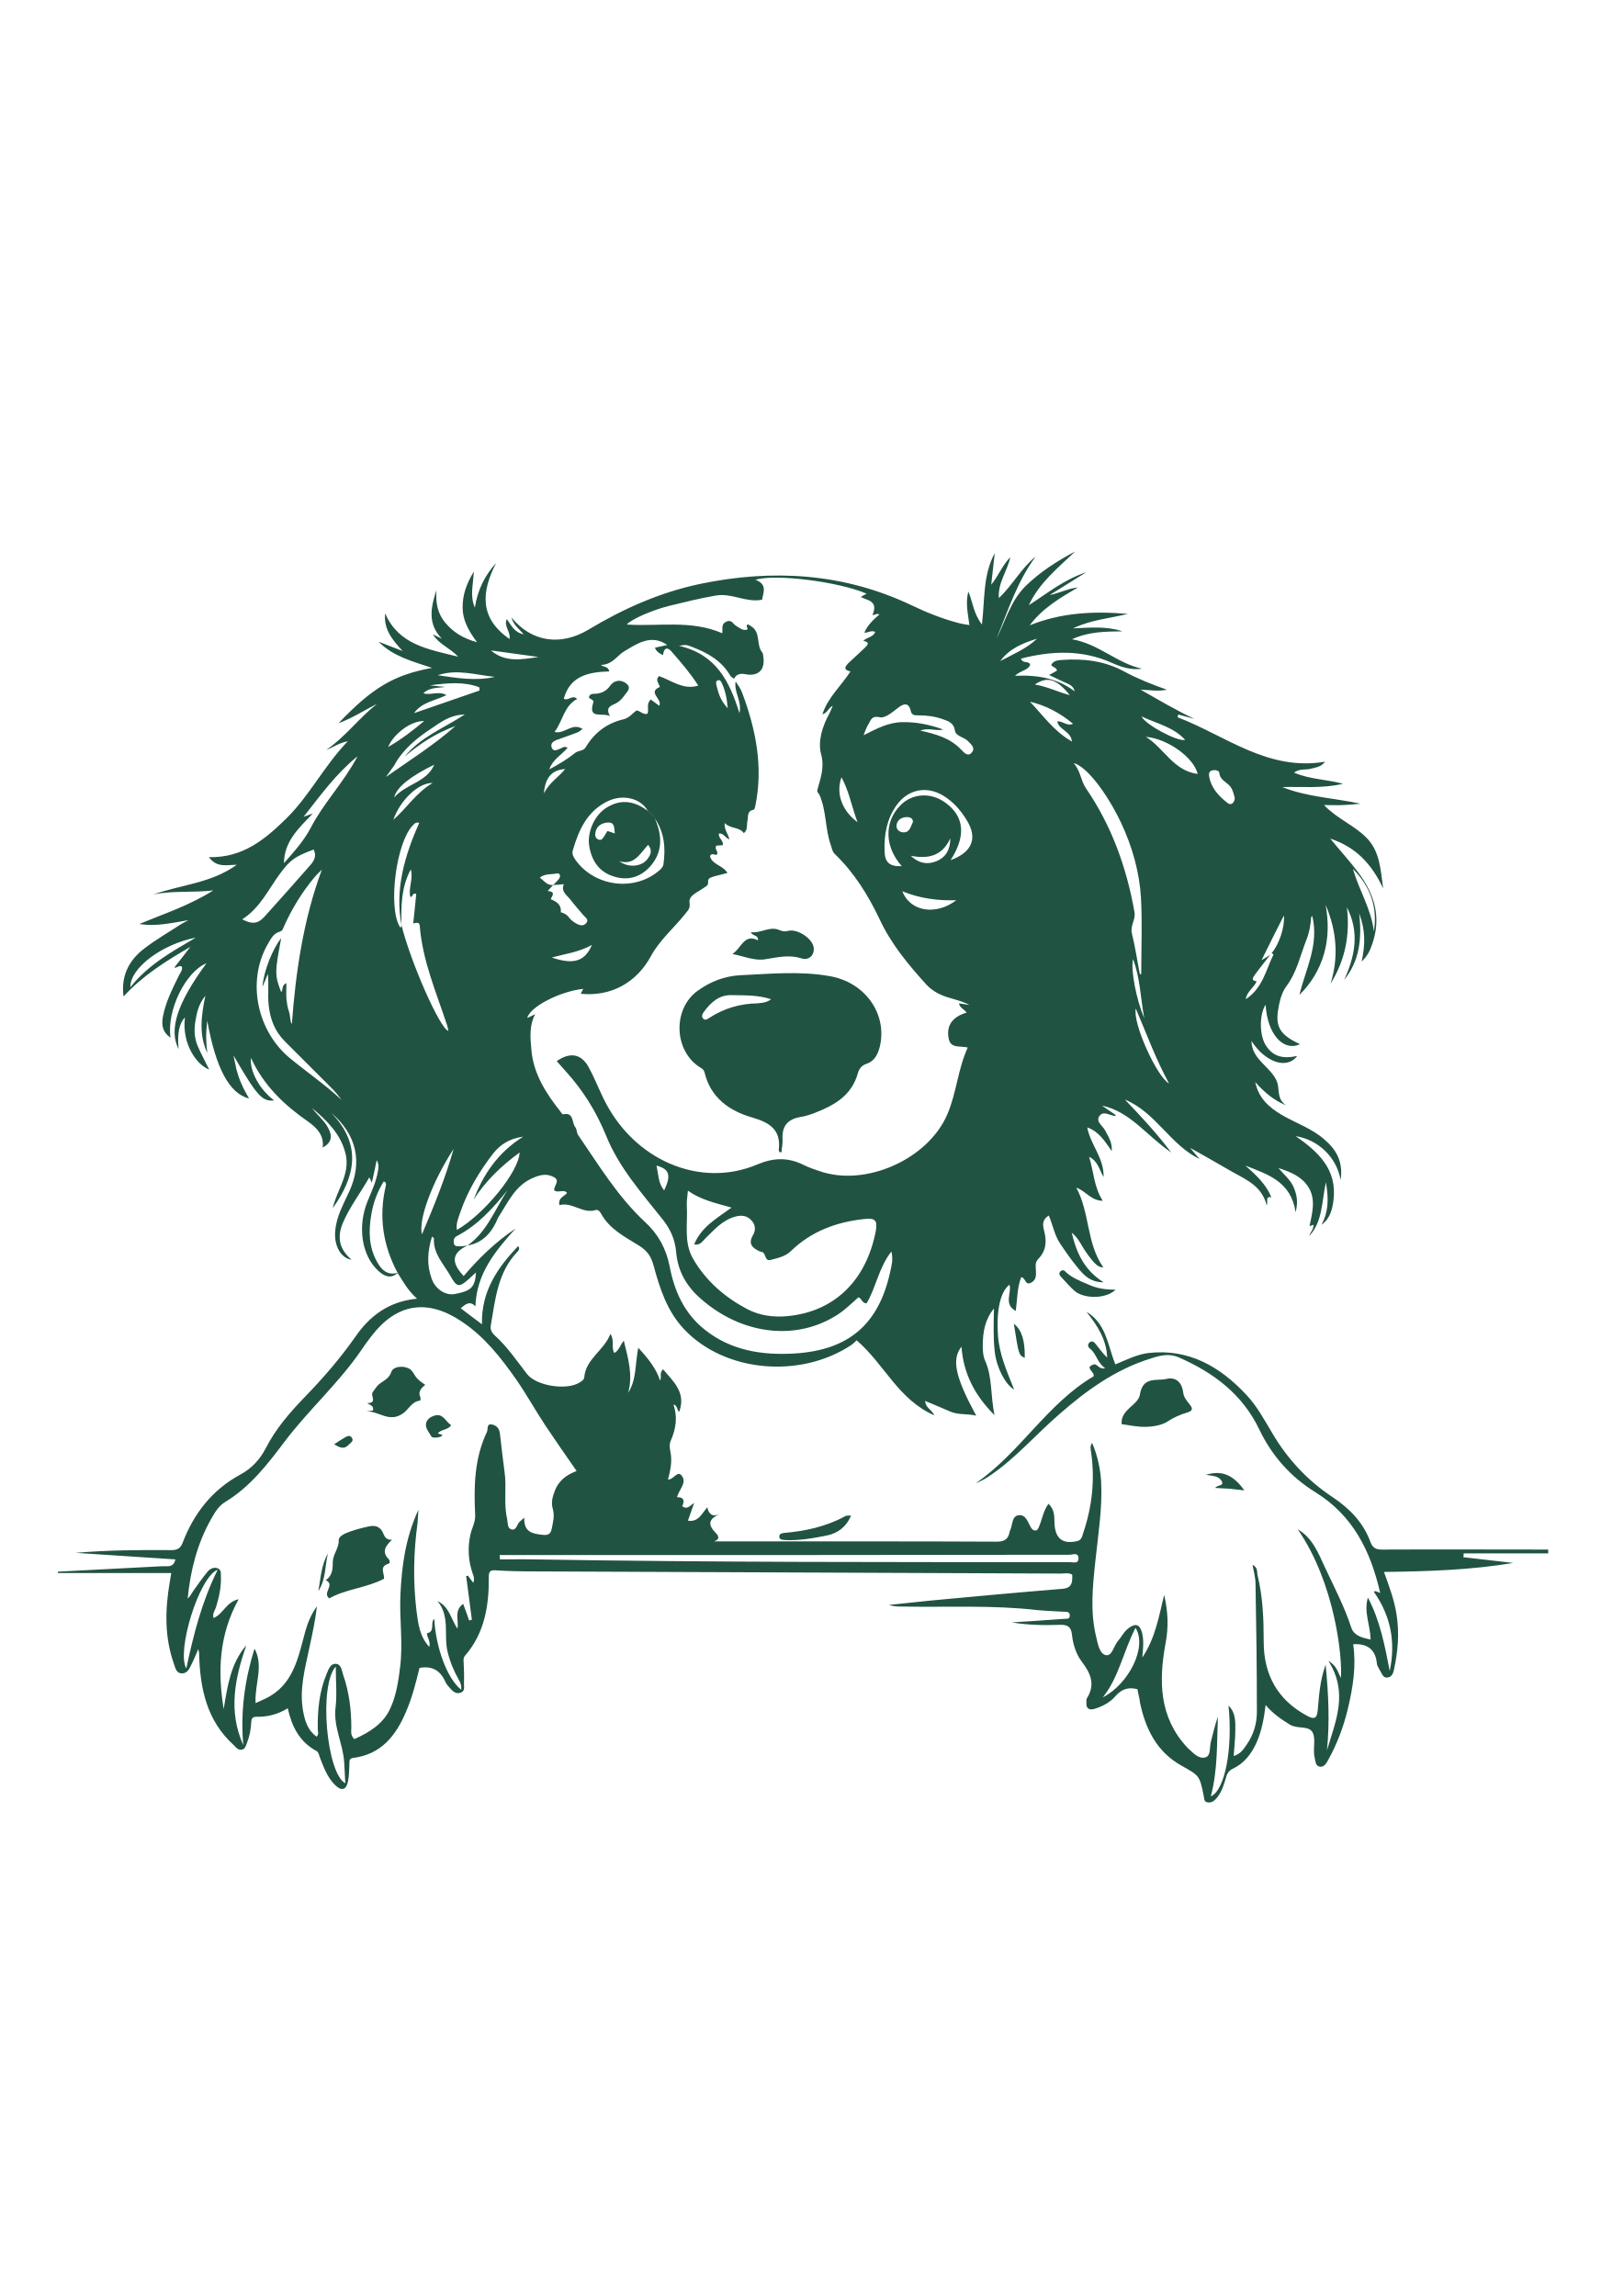
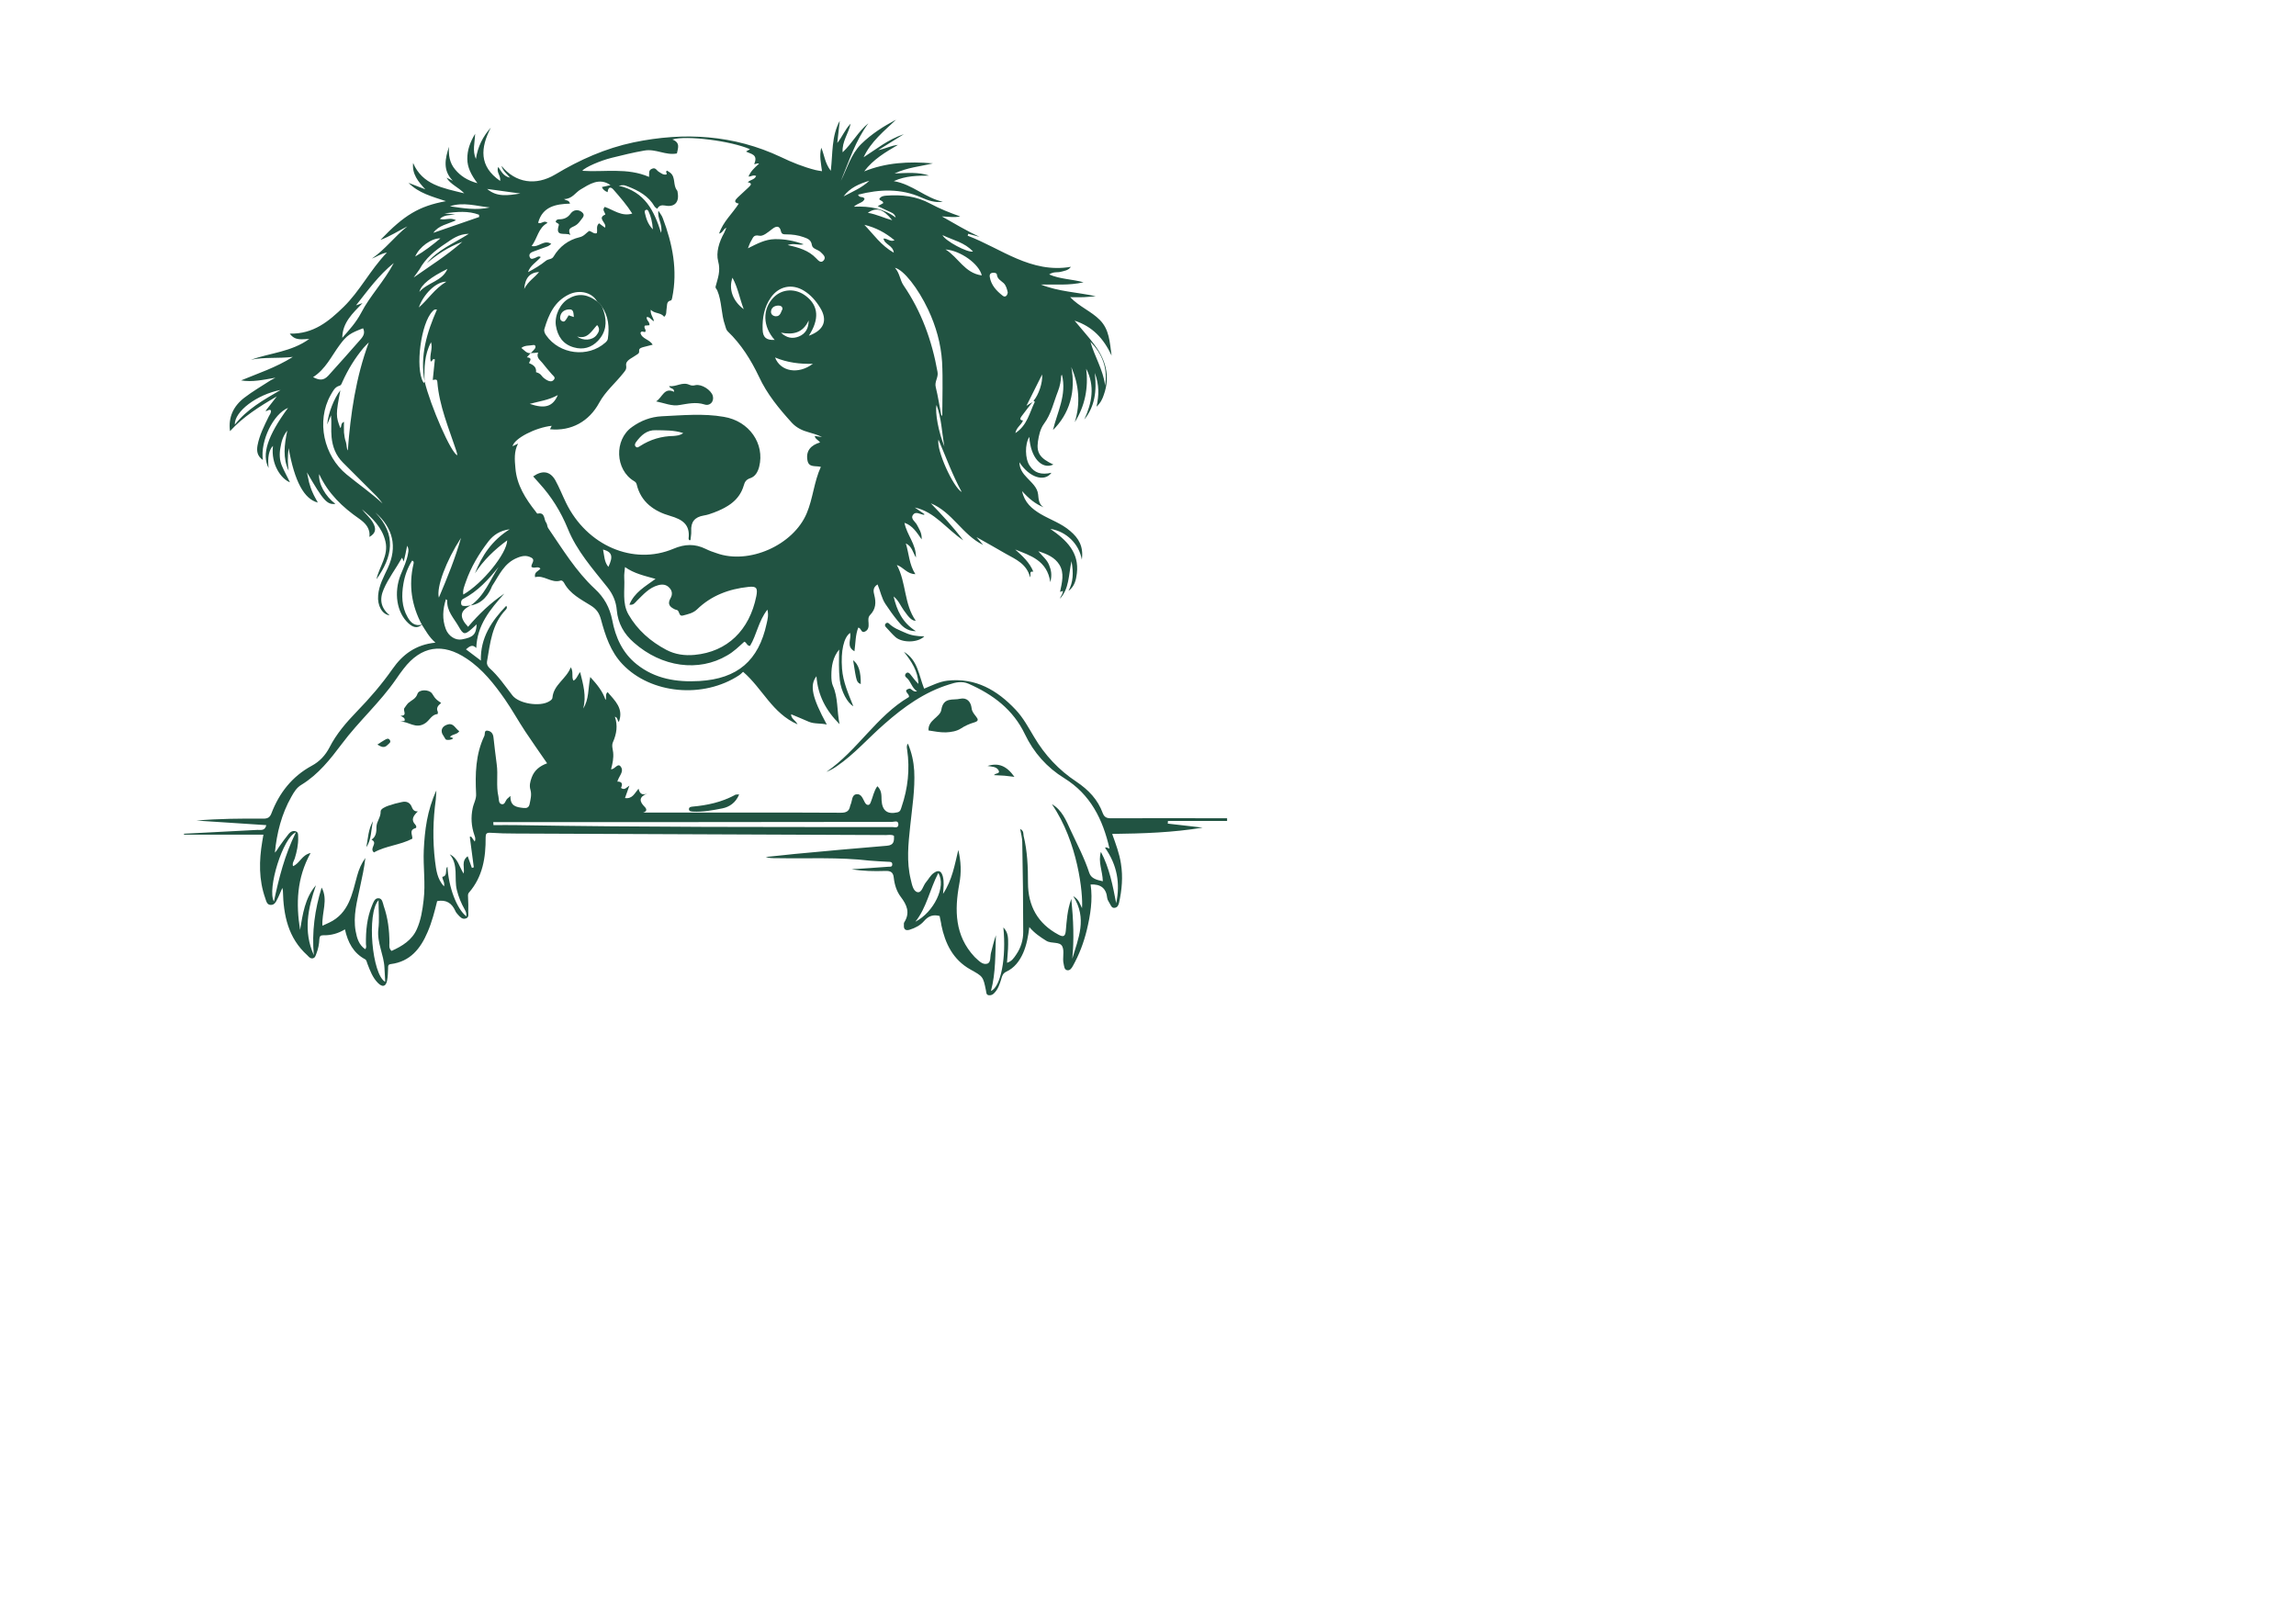
- <svg xmlns="http://www.w3.org/2000/svg" version="1.1" id="Layer_1" x="0px" y="0px" viewBox="0 0 595.3 841.9" style="enable-background:new 0 0 595.3 841.9; fill: #215342;" xml:space="preserve">
+ <svg xmlns="http://www.w3.org/2000/svg" version="1.1" id="Layer_1" x="0px" y="0px" viewBox="0 0 595.3 841.9" style="enable-background:new 0 0 595.3 841.9; fill: #215342;" xml:space="preserve" height="350" width="500" transform="translate(-95, -58)">
  <g>
    <path d="M171.4,456.7c-5.7,2.7-6.2,6.1-1.4,11.2c5.6-6.6,11.7-12.5,19-17.4c-7.4,8.2-14.3,16.5-14.7,28.5c-2-2.1-3.5-0.9-5.4,0.7   c2.6,2,5.1,3.9,7.8,5.9c-0.3-12,5.6-20.7,13.3-28.7c0.7,1.1,0.1,1.6-0.3,2.1c-7.3,7.6-8.1,17.5-9.8,27.2c-0.2,1.3,0.4,2.4,1.3,3.3   c4.7,4.2,8.2,9.4,12,14.3c3.4,4.4,14.4,6.1,19.2,3.2c0.8-0.5,1.7-1,1.8-2c0.6-6.8,7.2-9.7,9.6-15.9c1.6,2.5,0.2,4.9,1.4,7   c1.7-0.8,2.1-2.8,3.5-4.5c1.6,6.5,3.4,12.6,1.6,19.1c3.1-4.8,2.5-10.4,3.7-16.5c3.6,3.9,6.5,7.5,8,12c0.7-1.1-0.4-2.8,1.1-4.1   c3.9,4.6,8.5,8.6,5.9,15.6c-0.9-0.6-0.5-2.3-2.1-2.7c1.6,4.6,0.9,9-1,13.3c-0.8,1.8-0.1,3.6,0.1,5.4c0.3,3-0.3,5.8-1.1,8.8   c2,0.2,3.5-3.6,5.1-1.3c1.9,2.6-1.1,5-1.8,7.8c2.5-0.1,2.9,1.3,1.9,3.3c1.9,1.4,2.8-0.2,4.4-1.2c-0.8,2.3-1.5,4.2-2.3,6.5   c3.9,0.6,5-2.5,7.1-4.9c0.6,2.7,2,3.6,4.6,2.5c-4.6,1.9-4.2,4.2-1.4,7c1.1,1.1,1.4,2.4-0.8,3c18.1,0,36.2,0,54.3,0   c16.5,0,33,0,49.4,0.1c2.7,0,4.2-0.8,4.7-3.4c0-0.3,0.2-0.6,0.3-0.9c0.9-2,0.5-5.1,3.1-5.4c2.6-0.3,3.3,2.5,4.4,4.4   c0.4,0.6,0.8,1.2,1.6,1.2c1,0,1.2-0.9,1.5-1.6c1.1-2.6,1.5-5.6,3.4-8.2c2.4,2.3,2.1,4.9,2.2,7.3c0.3,5.5,3,7.6,8.3,6.4   c1.7-0.4,1.8-1.8,2.2-2.9c3.3-9.7,4.4-19.7,2.9-29.9c-0.1-0.9-0.5-2,0.4-3.2c2,4.7,3,9.4,3.3,14.2c0.5,9.7-1.1,19.3-2.1,29   c-1,9.3-2,18.7,0.3,28c0.6,2.5,1.2,6.1,3.5,6.6c2.3,0.5,2.9-3.3,4.4-5.1c1.4-1.6,2.3-3.6,4.1-4.9c2.5-1.8,4-1.2,4.8,1.8   c0.7,2.8,0.4,5.6,0.1,9.1c4.9-7.4,6.1-15.3,8-23c1.4,6,1.7,11.7,0.5,17.9c-2.5,13.6-2.4,27,8,38.1c0.1,0.1,0.1,0.1,0.2,0.2   c1.9,1.7,3.9,4.1,6.4,3.4c2.1-0.6,1.5-3.6,2-5.6c0.8-3.1,1.5-6.2,2.6-9.3c-0.4,9.8,0,19.5-2.6,29.2c5.2-2.2,8.1-17.5,6.5-33.3   c2.7,2.7,2.5,5.9,2.5,8.9c0,3.1-0.4,6.2-0.6,9.6c2.5-0.7,3.7-2.6,4.9-4.4c2.4-3.5,3.6-7.6,3.6-11.7c0-15.7-0.2-31.3-0.5-47   c0-2.2-0.6-4.3-1.1-7c2,1,1.6,2.5,1.8,3.6c2,8.1,2.3,16.3,2.3,24.6c0,12.1,5.1,21.4,16,27.2c2.3,1.2,3.5,1.2,3.8-2   c0.5-5.3,0.7-10.6,2.9-16.8c1.1,11.2,1.5,21.3,0.5,31.4c3.1-10.6,8-21,0.5-32.8c3.1,1.8,3.5,4.2,4.6,6.3   c0.6-7.5-2.1-34.6-15.8-54.5c5.3,3,7.5,8.6,9.9,13.8c3.4,7.3,7.2,14.5,9.7,22.2c1,3,3.9,3.7,7.1,4.4c-0.1-5.3-2.6-10.1-1-15.4   c4.5,8.5,6.2,17.7,8,26.9c2.2-10.4,0.5-20-5.8-29c0.2-0.4,0.6-0.2,1.1-0.1c0.3,0.1,0.6,0.3,1.2,0.5c-3.5-15.4-10-28.4-23.7-36.9   c-9.1-5.6-16-13.4-20.6-23c-6.2-13-16.8-20.9-29.6-26.5c-3.4-1.5-6.8-0.7-10.1,0.4c-13,4-23.8,11.8-33.9,20.7   c-8.4,7.3-15.7,15.8-24.9,22.1c-1.7,1.2-3.5,2.2-5.5,3c16.3-11.2,26.3-29.3,43.2-39.2c0.7-1.7-3.7-3.3,0.2-4.4   c1.1-0.3,1.9,2,4.1,1.4c-2.9-1.9-3.2-5.3-5.6-7.2c-0.8-0.6-0.9-1.4-0.3-2.1c0.8-0.9,1.7-0.5,2.3,0.3c1.4,1.7,2.6,3.5,4.3,5.1   c-0.2-6.6-3.6-11.8-7.6-16.8c7.3,4.3,7.8,12.3,10.6,19.3c4.1-1.7,8-3.7,12.3-4.2c14.7-1.6,26,5,35.6,15.2c4,4.2,6.7,9.3,9.7,14.3   c5.6,9.5,13,17.4,22.1,23.4c6.4,4.3,11.3,9.4,13.9,16.6c0.8,2,2,2.6,4.1,2.6c20.3-0.1,40.6,0,61,0c0,0.5,0,0.9,0,1.4   c-10.3,0-20.6,0-31,0c0,0.5,0,0.9-0.1,1.4c6.1,0.7,12.2,1.4,18.3,2.1c-15.6,2.6-31.3,3.1-47.4,3.3c1.9,5.3,3.8,10.3,4.6,15.6   c1.1,6.9,0.5,13.7-1,20.5c-0.3,1.2-0.8,2.4-2.2,2.6c-1.6,0.3-2-1.1-2.6-2.1c-0.5-1-1.3-2-1.4-3c-0.5-5.2-3.5-7.4-8.7-7.1   c1.2,8-0.1,16-2,23.9c-1.6,6.6-4,12.9-7.3,18.8c-0.6,1.1-1.5,2.5-3,2.2c-1.5-0.3-1.5-1.9-1.8-3.2c-0.8-3.1,0.5-6.7-0.7-9.2   c-1.3-2.8-5.6-1.3-8.4-3c-3.2-2-6.2-4-8.9-7.2c-0.6,4.9-1.4,9.3-3.2,13.5c-1.9,4.3-4.6,7.9-8.9,9.9c-1.7,0.8-2.2,2.2-2.6,3.8   c-0.8,2.6-1.6,5.2-3.6,7.3c-0.8,0.9-1.8,1.4-3,1.2c-1.3-0.2-1.2-1.4-1.4-2.4c-1.5-7.5-1.6-7.4-8.2-11.1   c-9.1-5.1-13.2-13.6-15.2-23.3c-0.1-0.6-0.1-1.2-0.3-1.8c-0.2-1-0.4-2-0.6-2.9c-3.4-0.9-5.9,0-8.2,2.7c-1.9,2.2-4.6,3.6-7.5,4.5   c-2,0.6-3.2-0.1-3-2.4c0-0.5-0.1-1.1,0.2-1.5c3.2-5.1,1.3-9.2-1.9-13.4c-2.1-2.8-3.2-6.3-3.6-9.9c-0.3-3-1.7-3.7-4.5-3.6   c-5.8,0.2-11.7,0.1-17.6-0.9c6.4-0.4,12.8-0.8,19.2-1.3c0.8-0.1,2,0.3,2.1-1.1c0.1-1.5-1-1.5-2.1-1.5c-3.2-0.2-6.5-0.3-9.7-0.6   c-16.3-1.9-32.7-1-49.1-1.3c-1.8,0-3.6,0-5.4-0.6c5.1-0.5,10.2-1.1,15.2-1.6c16.1-1.5,32.2-3,48.3-4.3c3.7-0.3,3.8-2.4,3.7-5.2   c-1.3-0.8-2.9-0.4-4.3-0.4c-64.5-0.3-129.1-0.5-193.6-0.8c-4.6,0-9.1-0.1-13.6-0.4c-1.9-0.1-2.4,0.5-2.4,2.4   c0.1,10.5-1.5,20.6-8.7,28.9c-0.8,0.9-0.5,1.9-0.5,2.9c0.1,2.3,0.2,4.6,0.1,7c-0.1,1.3,0.6,3.1-1.3,3.7c-1.9,0.6-3-0.8-4.1-2   c-0.5-0.6-1.1-1.2-1.4-2c-1.8-4-4.7-6-9.5-5.1c-1.3,5.3-2.7,10.9-5,16.2c-3.7,8.7-9.1,15.5-19.3,16.8c-1.5,0.2-1.4,1.1-1.4,2.2   c-0.1,2.1-0.1,4.3-0.5,6.3c-0.6,3.3-2.4,3.8-4.8,1.4c-2.8-2.8-4.1-6.4-5.5-10c-0.3-0.8-0.5-2-1.2-2.4c-6.2-3.3-9.1-8.9-10.6-15.7   c-3.6,2.2-7.4,3.2-11.4,3.1c-1.4,0-1.9,0.5-2,2c-0.1,2.6-0.6,5.2-1.6,7.7c-0.4,1-0.6,2.2-2,2.4c-1.3,0.1-1.9-0.8-2.7-1.6   c-10.1-9.1-12.5-21-12.8-33.8c0-0.3-0.1-0.6-0.3-1.5c-1,2.2-1.7,4.1-2.6,5.8c-0.7,1.4-1.4,3.1-3.4,3.1c-2.1,0-2.4-2-2.9-3.4   c-3.5-9.8-3.3-19.8-1.6-29.9c0.2-1.1,0.4-2.2,0.6-3.5c-14,0-27.8,0-41.6,0c0-0.2,0-0.3,0-0.5c12.8-0.7,25.6-1.3,38.4-2   c1.7-0.1,4,0.7,4.7-2.5c-12.3-0.8-24.5-1.6-36.6-2.4c11.7-1,23.4-1.1,35.1-1c2.3,0,3.4-0.7,4.2-2.8c4.1-10.7,10.8-19.3,21.1-24.9   c4.1-2.2,7.1-5.4,9.3-9.6c3.6-7.1,8.8-13.1,14.3-18.8c6.8-7,13.1-14.3,18.7-22.3c5.3-7.6,12.2-12.8,22.5-13.8   c-3.4-3-5.1-6.3-7.1-9.4c-5.4-10.1-7-20.6-4.4-31.8c0.1-0.6,0.4-1.4-0.7-1.8c-2.4,3.8-3.9,8-4.6,12.3c-1,5.9-0.9,11.9,2.2,17.3   c1.6,2.9,3.8,5,7.6,3.9c-2.7,2.4-5,1.3-7.2-0.7c-6.1-5.6-7.7-16.1-4-25.4c1.5-3.7,3.3-7.4,3.9-11.4c0.2-1.1,0.4-2.1-0.5-3.8   c-0.6,3-1.1,5.4-1.8,8.3c-0.4-0.9-0.5-1.3-0.9-2c-3.2,5.7-7.1,10.7-9.6,16.5c-2.4,5.5-1.4,9.9,3.1,13.7c-3.9-0.5-6.5-5.1-6-10.5   c0.4-5.3,3-9.8,5.1-14.4c5-10.9,2.8-20.9-6.6-29c11.4,11.7,8.9,23.4,0.6,35c1.4-6.5,6.5-12.5,4.7-19.9c-1.7-7.2-6.8-12.2-12.3-16.8   c1.8,2.4,4.2,4.3,5.7,6.9c2,3.4,1.5,5.8-1.8,7.6c0.6-4.5-2.2-7.3-5.3-9.5c-8.8-6.1-16.3-13.2-21-23.4c-0.5,5,3.2,11.6,8.5,15.6   c-4.4,0.5-6.3-1.7-14.9-16.5c0.4,1.8,0.7,3.5,1.1,5.2c0.5,1.8,1.1,3.7,1.9,5.4c0.7,1.7,1.7,3.3,2.7,5.2   c-7.2-1.8-12.2-11.1-15.3-28.5c-0.6,4.4-0.5,8.1,0,11.8c-3.1-6.6-2.3-13.4-0.7-21c-2.5,3.1-3.1,6.1-3.6,9c-0.6,3.2-0.5,6.5,0.8,9.5   c1.2,2.8,2.7,5.5,4.2,8.6c-4.5-1.7-10.1-9.3-8.9-19.1c-2.1,2.1-2.9,6-2.3,11.6c-3.7-7.1-0.6-16.8,10.2-31.5   c-7.7,3.2-14.6,17.2-13.2,27.3c-3-2.1-3.3-4.7-2.8-7.6c1-5.4,3.5-10.3,5.9-15.2c0.5-1,1.4-2,1.1-3.2c-1.1-0.8-1.6,0.5-2.8,0.3   c2-2.6,4-5.1,5.9-7.6c-9,5.2-17.7,10.7-24.5,18.2c-1-7.3,1.8-13.2,7.6-17.6c4.3-3.3,9-6,13.6-9c0.6-0.4,1.2-0.6,2.6-1.4   c-6.5,1.1-12.1,2.4-18,1.4c8.9-3.7,18.2-6.7,27.1-12.3c-7.9,0.9-15,0-22,1.5c10.1-3.6,21.2-4.1,30.6-10.9c-3.7,0-7.3,1.2-10.2-2.8   c12.4,0.3,20.5-6.5,28.2-14c8.6-8.4,13.9-19.3,22.7-28.5c-3.5,0.7-5.4,2.3-7.9,3.2c7-4.8,12-11.7,18.6-16.9   c-4.7,2.4-9.2,5.3-14.1,7.1c12.4-13,20.2-17.7,34.3-20.3c-7.2-2.4-14.3-4.2-19.6-9.6c2.9,1.1,5.8,2.3,8.8,3.4   c-3.7-4-7-7.9-6.4-13.8c4.9,11.4,15.4,13.1,26.8,15.9c-3.3-3.4-7-4.5-9.3-8.2c1.5,0.7,2.4,1.2,3.3,1.6c-5.4-5.5-4-11.6-2-17.8   c-0.3,4.4,0.3,8.5,3.3,12c2.8,3.3,6.2,5.6,11.6,7.1c-3.3-4.4-5.3-8.3-5.3-12.8c0-4.5,1.3-8.4,4.1-13.1c-0.2,4.9-1.5,8.9,0.4,13.2   c1-6.5,3.6-11.7,7.8-16.4c-5.4,10.5-6.3,20.2,4.9,27.9c0.5-2.7-2.2-4.6-1-7.3c1.6,2.2,2.7,4.9,6.2,5.6c-1.8-2.1-3.8-3.5-4.5-6.2   c7.3,9,18,10.6,28.2,4.5c12.8-7.7,26.3-13.7,41-16.8c26.5-5.5,52.4-4,77.2,7.7c5.8,2.8,11.8,5.2,18.1,6.8c1,0.2,1.9,0.4,3.4,0.6   c-0.5-4.1-1.5-7.9-0.4-12.3c1.7,3.9,1.8,7.9,5,12.1c1.1-9.4,0.3-18,4.7-26.2c-0.5,4.2-0.9,7.9-1.3,11.6c2.6-3.1,3.9-6.9,7-10.1   c-1.1,5.2-4.6,9.3-4.2,15c5.2-4.9,8.2-11,13.5-15.2c-6.8,9.1-10.1,19.8-14.4,30.1c3.3-6.5,5.2-13.8,10.6-19.2   c5.4-5.3,11.7-9.3,18.3-12.8c-6.3,6-13.2,11.5-17,19.7c6.6-4.2,12.7-9.3,21.1-12.1c-5,3.1-9.3,5.8-13.5,8.4   c3.6-0.7,6.7-2.4,10.4-2.8c-6.5,3.8-13,7.6-17.7,13.9c11.4-4.6,23.1-5.3,36-4.2c-6.9,1.7-13.3,2.1-20.1,5.3   c6.8-0.3,12.5-0.8,18.1,1.1c-6,0.1-12.1,0-18.5,2.9c9.9,1.7,16.6,8.9,25.7,10.8c-4.1,0.6-7.6-0.6-11.2-2.2   c-10.8-4.8-21.9-4.4-33.2-1.5c0.7,2,2.7,0.6,3.4,2.2c-0.7,2.1-3.3,2-5.6,4.1c8.5-0.4,15.7,1,21.9,5.7c-0.5-2.3-2.5-2.7-4.1-3.5   c-1.6-0.8-3.3-1.5-5.3-2.5c1.2-0.6,2.1-1.1,2.9-1.6c-0.2-1.3-1.6-1.1-2.1-2.1c0.8-1.5,2.3-1.7,3.8-1.8c8-0.6,15.7,0.3,22.9,4.2   c5,2.7,10.3,4.8,15.7,6.7c-3.2,0.7-6.3,0.1-9.6,0c6.5,3.7,12.9,7.5,19.7,10.7c-2-0.5-3.9-1.1-5.9-1.6c-0.1,0.3-0.2,0.7-0.3,1   c17.6,6.7,33.1,19.9,54.1,16.3c-1.5,2-3.5,2.1-5.3,2.6c-1.8,0.5-3.8-0.2-6.1,1.4c5.8,2.5,11.7,2.4,18,4.1c-7.8,1.8-15,1-22.3,1.2   c9.2,3.7,19,4,28.7,6.1c-2.1,0.2-4.2,0.4-6.3,0.5c-2.1,0.1-4.2,0-7.1,0c4.9,5.1,11.1,7.4,15.6,12c4.9,5,5.1,11.4,6.1,18.6   c-4.2-9-10-15.2-19.4-18.3c3.6,4.4,7.1,8.2,10.1,12.2c6.1,8,8.8,16.7,5.2,26.7c-0.7,2.1-1.6,4.1-3.8,6.2c1.3-6,1.5-11.3-0.9-17.7   c1.1,9.6,0,17.6-5.5,24.4c4-8.7,5.7-17.5,1-26.6c1.2,10-0.6,19.4-6,28c3.1-9.9,2.2-19.5-1.8-28.9c1.1,6.1,1.1,12.1-0.6,18   c-1.7,5.9-4.9,11-9,15c2.2-9.3,7.3-18.4,4.7-28.9c-0.2,0.2-0.4,0.3-0.4,0.4c-0.2,2.8-0.6,5.4-1.7,8.2c-2.3,5.8-3.5,11.9-7.3,17   c-2,2.7-2.7,6.1-3.2,9.4c-0.8,5.9,1.1,8.7,8.1,12c-6.2,2.8-12-3.8-12.6-14.5c-2.4,3.7-2.3,11.5,0.2,15.1c2.5,3.8,6,4.9,11.4,3.7   c-3.7,5-11.6,2.5-16.8-5.5c0.1,3.6,1.9,5.9,4,8.1c2.4,2.6,5.4,5,5.8,8.7c0.3,2.7,0.3,5.1,2.9,6.8c-4.4-1.8-7.8-4.6-11.3-8.5   c1.3,6.1,5.2,9.3,9.7,12c5.1,3,10.9,4.9,15.5,8.9c4.4,3.7,7.1,8.1,6.1,15c-1.4-8.2-8.1-14.8-16.5-16.1c8.6,5.9,15.2,12.4,13.9,23.3   c-0.4,3.4-1.2,6.9-4.4,9.2c2.5-4.6,2.7-9.4,1.6-15.6c-1.6,7.5-1.2,14.5-6.1,19.7c0.4-1.4,1.6-2.4,1.6-4.1c-0.5,0.2-0.9,0.3-1.5,0.5   c1-4.9,2.4-9.8-0.4-14.3c-2.4-3.8-6.3-5.5-11-7c2.2,2.6,4.5,4.4,5.6,7.1c1.1,2.6,1.7,5.3,0.7,9.1c-1.7-11.4-10.4-13.9-18.4-17.1   c3.8,3.4,7.5,6.7,9.5,11.6c-2.4-0.4-1.1,1.6-1.7,3c-1.7-7-7.4-9.4-12.6-12.3c-5.1-2.9-10.2-5.9-15.5-8.8c1.2,1.4,2.3,2.7,3.5,4.1   c-10.8-5.2-16.1-17.2-27.4-21.8c5.7,5.9,11.3,11.9,17,19.4c-9.1-6.2-15-15-25.4-17.2c1.7,1.2,3.4,2.3,5.1,3.5   c-0.2,0.2-0.3,0.4-0.4,0.3c-1.9-0.2-4.2-2-5.6,0c-1.5,2.1,1.1,3.5,2,5.2c1.1,2.2,2.7,4.2,2.5,7.7c-2.6-3.7-4.7-7.2-9-8.7   c1.2,6.4,6.2,11.2,6,18.2c-1.6-2.7-2.1-5.9-5.3-7.4c1.7,5.4,1.7,11,5,16.1c-4.3,0-6.2-3.6-9.7-4.8c5,9.2,3.7,20.5,9.9,29.2   c-1.8,0.1-3.3-1.2-6.3-5.5c-1.7-2.4-2.8-5.3-5.3-7.2c1.7,7.1,4.4,13.6,11.7,18.2c-5,0-7.4-2.8-9.6-5.5c-2.3-2.8-4.4-5.8-6.4-8.8   c-2-3-2.6-6.7-4.1-10.2c-2.6,1.6-2.2,3.7-1.7,5.6c1,3.9,0.8,7.3-2.2,10.4c-1.2,1.2-0.9,2.8-0.8,4.3c0.1,1.8,0,3.5-1.9,4.4   c-2.1,1-1.8-1.8-3.5-2.1c-1.5,3.8-1.4,7.9-2,12.4c-4.6-2.5-1.4-6.6-2.3-9.6c-3.3,2.4-4.9,9.3-4.2,18.8c0.5,6.8,3.3,13.1,5.9,19.6   c-3-1.6-6.4-7.7-7.1-13.8c-0.6-5.2-0.4-10.6-0.3-15.9c-3.3,4-4.1,8.7-4.1,13.6c0,1.8,0.1,3.8,0.8,5.4c2.8,6.2,2,12.9,3.5,20.1   c-7.3-7.3-11.4-15.3-12.1-25.1c-3.7,4.7-2.3,11.1,5.4,25.3c-3.2-0.8-6.5-0.2-9.5-1.5c-2.9-1.3-5.9-2.5-9.2-3.9c0,2.4,2.2,3,3.4,5.3   c-13.3-5.8-18.3-18.7-28.5-27.5c-0.2,0-1,1-2,1.7c-18.9,12.5-46.4,9.9-61.2-5.7c-6.3-6.6-9-15-11.3-23.5c-0.9-3.3-2.3-5.4-5.4-7.3   c-5.1-3.2-10.8-6-13.9-11.8c-0.4-0.7-1.1-1.5-1.9-1.2c-4.8,1.5-8.6-3.1-13.3-1.8c-0.6-2.8,1.8-3.1,2.8-4.5   c-1.3-1.5-3.2,0.2-4.7-0.9c-0.3-1.6,2.4-3.6-0.2-4.9c-2.3-1.2-4.4-1-7.1,0.1c-7.1,2.8-9.6,9.2-13.3,14.8   C180.9,450.8,177.7,455.7,171.4,456.7c7.1-5,10-13.1,14.6-20.2c-5.3,6.6-10.9,12.8-18.6,16.8c-1,0.5-1.2,1.6-1,2.7   c0.3,1.2,1.4,0.9,2.3,1C169.6,457,170.5,456.8,171.4,456.7z M466.2,349.5c2.7-3.1,4.9-9.6,4.5-13.8c-2.7,5.3-5.2,10.3-8.2,16.4   c1.8-1.1,2.5-1.5,3.2-2c-1.9,2.5-3.9,4.9-5.7,7.4c-0.7,1-1.4,2.1,0.7,2.3c-0.9,2.4-3.5,3.6-4,6.6c6.3-4.1,7.4-10.8,10.2-16.4   C466.8,349.9,466.4,349.6,466.2,349.5z M148.4,277.4c5.6-7,13.9-10.2,22-15.4c-5.4,0.1-8.8,2.8-12.2,5.1   c-5.5,3.6-10.5,7.7-13.7,13.6c-1,1.4-2,2.8-3,4.2c8.5-6,17.2-11.4,25.5-18.7C159.4,269,153.7,272.9,148.4,277.4z M202.8,324.5   c0.7-0.7,1.5-1.4,2.1-2.2c0.8-1.1,0.4-2.3-0.9-2c-2,0.4-4.2,0-6.1,1.5C199.5,323,200.7,324.8,202.8,324.5c-0.5,0.6-1.1,1.2-2,2.2   c3.2,0.3,1.5,1.9,1.1,3c2.3,1,4,2.1,3.7,4.8c1,0.3,2.1,0.7,2.9,1.8c0.7,1,1.7,1.7,2.7,2.3c1.2,0.7,2.6,1.1,3.6,0   c1.3-1.3-0.1-2.1-0.9-3c-1.7-2-3.4-3.9-5-6c-1.2-1.5-3.3-2.7-2.2-5.4C205.2,324.4,204,324.5,202.8,324.5z M147.2,339.2   c3,12.7,14.1,38.2,17.2,38.8c-0.2-0.8-0.3-1.6-0.6-2.4c-3.9-11.8-8.9-23.4-9.9-36c-0.1-1.7-1.3-1.2-2.4-1c0.4-3.8,0.8-7.5,1.1-10.8   c-1.6-0.7-1.1,1.4-2.2,1c-0.7-3.4,1.2-6.6,0.2-10C147.1,325.3,147,332.3,147.2,339.2c-2.5-13.2,1.2-25.5,6.5-37.5   c-1.4-0.3-1.8,0.4-2.3,0.9c-6.1,6.1-9.2,29.7-4.9,37.1C147,340.5,147.2,339.8,147.2,339.2z M240,300c-0.6-1-1.3-1.9-2.4-2.5   c-2.5-4.7-9-6.4-14.6-3.8c-7.7,3.6-10.8,10.6-13,18.1c-0.4,1.2,0.2,2.4,0.9,3.4c7,10,21.9,11.9,31,3.8c0.6-0.5,1.2-1.3,1.3-1.9   C244.1,311,243.6,305.2,240,300z M269.1,248.9c-0.5-0.4-1.1-0.7-1.4-1.2c-3.2-5.5-8.3-8.3-14-10.5c-2-0.7-1.9-0.9-4.8-0.4   c13.9,3.2,18.6,13.3,22.2,24.7c1-4.4-2.1-7.7-1.4-11.6c0.8,1.3,1.8,2.5,2.3,3.9c5.1,13.5,7.9,27.3,4.9,41.8   c-0.1,0.5-0.3,1.2-0.6,1.3c-2.6,0.5-1.9,2.6-2.3,4.3c-0.3,1.4,0.2,3.1-1.3,4.3c-1.7-2.4-4.9-1.5-7-3.7c-0.3,2.4,1.3,4,1.7,6   c-1.5-0.6-2.1-2.3-3.8-2.2c-0.4,1.7,1.7,2.5,1.4,4.3c-0.8,0.1-1.7,0.1-2.4,0.2c-0.8,1.3,1,2.2,0.2,3.3c-0.8,0.3-1.8-0.9-2.5,0.5   c0.7,3.2,4.7,3.3,6.4,6.2c-1.8,0.5-3.3,0.8-4.7,1.2c-1,0.3-2.5,0.6-2.4,1.9c0.2,1.7-0.9,1.8-1.8,2.5c-2,1.5-5.4,2.6-5,5.3   c0.3,2.1-0.5,2.7-1.5,4c-4.1,5.2-9.4,9.6-12.6,15.5c-5.3,9.8-14.6,15-25.8,13.9c0.3-0.6,0.6-1.1,0.9-1.8   c-8.5,0.9-19.6,6.6-20.5,10.7c1.2-0.6,2.2-1.1,2.9-1.4c-2.2,4.1-1.8,8.6-1.4,12.9c0.7,8.8,5.3,16,10.6,22.7c0.3,0.4,0.7,1.1,1,1.1   c4.1-0.9,3.2,3.1,4.5,4.7c0.6,0.7,0.5,2,1,2.8c7.6,11.1,14.6,22.7,24.5,31.9c4.9,4.5,7.8,9.8,9.1,16.3c1.7,9.1,5.4,17.3,12.8,23.2   c9.6,7.7,21,9.5,32.9,8.8c20-1.2,31-10.7,35.2-30.1c0.5-2.2,1.1-4.4,0.4-7.3c-4.7,6-5.6,13.2-9.1,19c-1.7,0-1.7-1.8-3-2.2   c-2.9,2.6-5.6,5.3-9,7.2c-14.9,8.8-34.2,6.2-48.8-6.7c-5.2-4.5-8.4-10.1-9-17c-0.4-4.6-2-8.3-4.9-12c-7.7-9.7-16.1-19.1-20.8-30.8   c-3.6-8.8-8.5-16.7-14.9-23.7c-1.1-1.2-2.1-2.4-3.2-3.6c4.9-3.4,8.9-2.7,11.6,2c2.1,3.8,3.7,7.9,5.6,11.8   c10.9,22.4,35.2,33,56.3,24.1c5.9-2.5,11.2-2.7,16.9,0.1c1.8,0.9,3.7,1.6,5.6,2.2c17,6.2,40.3-4.2,47.3-20.9   c3.3-7.8,3.8-16.5,7.4-24.3c-2.8-0.7-6.3,0.5-7-3.3c-1-5.1,1.8-8.1,6.6-9.5c-1.1-1.4-2.6-1.8-2.8-3.4c1.3,0.2,2.6,0.4,3.8,0.6   c-2.2-1.2-4.6-1.8-6.9-2.5c-3.4-0.9-6.5-2.4-8.9-5c-6.7-7.4-13-15-17.2-24.1c-4.2-8.8-9.3-17-16.4-23.8c-0.9-0.9-1-2.1-1.4-3.2   c-2.1-5.9-1.6-12.5-4.1-18.3c-0.3-0.7-1.1-1.1-0.8-2.1c1.1-4.2,2.7-8,1.3-13.1c-1.2-4.6,0.5-10.2,3.1-14.8c0.4-0.8,0.7-1.6,1.2-2.8   c-1.8,0.9-1.8,2.6-3.8,3.1c2.1-6.3,6.9-10.4,10.3-15.7c-2.9-0.6-1.9-1.9-0.6-3.2c1.9-1.8,3.9-3.6,5.8-5.4c1-1,2.2-2.1-0.5-2.6   c1.4-1.4,3.6-1.3,4.4-3.3c-1.6-0.7-2.7,0.4-4,0.3c1.1-2.7,3.2-4.7,5.5-6.7c-1-0.6-2.2,0.6-2.5,0.1c2.2-5.1-1.9-5.2-4.3-6.5   c0.7-0.4,1.3-0.8,2.1-1.2c-9.7-4.3-33.4-7.4-40.7-5.1c4.5,1.7,2.8,4.8,2.4,7.3c-5.9,1.2-11.1-2.6-17.1-1.5   c-5.8,1-11.4,2.4-17.1,3.8c-6.1,1.5-14,5-15.4,6.8c11.6,0.8,23.5-1.8,35,3.2c0.2-1.8-0.5-3.5,1.6-4.3c1.9-0.8,2.4,1,3.5,1.6   c1.3,0.8,2.4,1.8,4,1.4c0.6-0.6-0.8-1.3,0.3-2c0.6,0.4,1.2,0.7,1.7,1.1c3,2.4,1.3,6.6,3.6,9.3c0.2,0.3,0.3,0.8,0.3,1.2   c0.9,5-1.7,7.7-6.6,6.7C271.5,246.9,270,247.1,269.1,248.9z M173.5,580.4c0.6-1.5,0.1-2.5-0.2-3.4c-1.6-4.6-1.9-9.3-0.9-14   c0.5-2.6,2-4.9,1.8-7.6c-0.5-10.4-0.3-20.6,4.3-30.3c0.5-1-0.2-3,1.6-2.8c1.8,0.2,3,1.4,3.2,3.5c0.5,4.7,1.1,9.4,1.7,14.1   c0.8,5.6-0.4,11.3,0.9,16.9c0.3,1.4,0,3.6,1.6,4c1.8,0.5,2-1.8,3-2.8c0.3-0.3,0.7-0.6,1.7-1.5c-0.2,5.4,3.1,5.9,6.8,6.3   c1.7,0.2,2.8-0.2,3.2-1.9c0.5-2.5,1.2-5,0.5-7.5c-0.7-2.3-0.2-4.3,0.6-6.5c1.4-3.9,4.3-6.1,8.1-7.5c-4-5.8-7.8-11.2-11.4-16.6   c-3.7-5.6-6.9-11.4-10.7-16.9c-5.6-8-11.7-15.8-20-21.3c-12.6-8.5-23.9-6.7-33.1,5.3c-1.4,1.8-2.7,3.6-3.9,5.4   c-8.4,12.2-19.6,22.1-28.4,33.9c-6.1,8.1-12.3,16-21.1,21.4c-2.6,1.5-4,3.9-5.4,6.4c-5.1,9-7.6,18.9-8.6,29.2   c0.9-0.9,1.5-1.9,2.1-2.9c1.7-2.4,3.4-4.8,5.2-7c0.9-1.1,2.4-1.8,3.8-1.2c1.4,0.6,1,2.1,1.1,3.2c0.1,3.8-0.7,7.4-1.8,11   c-0.4,1.2-1.4,2.4-0.9,4c3.6-1.5,4.6-5.9,9.2-6.9c-7.3,13.2-7.7,26.6-5.5,40.3c1.4-8.3,2.5-16.7,8.3-23.4   c-4.2,12.1-6.7,24.2-1.1,36.6c-1.1-12.1,0.5-23.8,4.1-35.4c3.5,6.4,0,13.1,0.4,20c1.3-0.6,2.4-1.1,3.5-1.6   c10.4-4.9,12.1-15.1,14.7-24.6c0.9-3.3,2.2-6.4,4.3-9.3c-0.6,5.2-1.7,10.2-2.8,15.3c-1.6,7.6-3.7,15.1-2.3,23   c0.7,3.8,1.7,7.2,5,9.5c0.9-1,0.4-1.9,0.4-2.7c-0.1-6.9,0.5-13.7,3.2-20.2c0.7-1.6,1.3-3.9,3.4-3.8c2,0.1,2.2,2.4,2.7,4   c2.2,6.3,3,12.8,3,19.4c0,1.3-0.4,2.8,1.1,4.2c5.6-2.5,10.8-5.7,13.3-11.5c2.1-4.7,2.9-9.9,3.5-15c1.1-8.8-0.3-17.6,0.1-26.4   c0.5-10.3,1.7-20.5,6.6-31.2c-0.2,2.4-0.2,3.6-0.3,4.7c-1.5,10.8-1.7,21.6-0.4,32.4c0.6,4.6,1.1,9.3,4.7,13.2   c0.5-2.1-0.8-3.4-0.9-5c3.2-0.6,1.1-3.9,2.7-5.3c0.6,10.7,4.8,22,9.9,26c0.1-1.4-0.2-2.5-0.8-3.5c-1.9-3.3-3.3-6.7-4.2-10.4   c-1.5-6.1,1-13-3.7-18.6c4.3,2,4.9,6.5,7.3,10.1c0.6-3.1-1.4-6.5,2.1-9.1c0.8,2.1,1.5,4.1,2.2,6.1c0.3-0.1,0.7-0.2,1-0.3   c-0.7-5.3-1.4-10.7-2.1-16c0.2,0,0.5-0.1,0.7-0.1C172.1,578.5,172.7,579.3,173.5,580.4z M252.2,436.6c-0.2,2.2-0.5,3.9-0.4,5.5   c0.4,6.5-1.2,13.3,2.2,19.3c4.7,8.2,11.6,14.2,19.9,18.6c4.6,2.4,9.6,3.1,14.8,2.6c17-1.6,28.7-12.8,32.3-30.8   c0.8-4.2,0.1-5.3-4.2-4.8c-10.2,1.1-19.4,4.5-26.9,11.8c-2.1,2-4.8,2.5-7.4,3.2c-2,0.5-1.7-1.8-2.7-2.7c-0.4-0.3-1-0.3-1.4-0.5   c-2.5-1.2-4.2-2.6-2.4-5.8c1.1-1.8,1.1-3.9-0.6-5.6c-1.6-1.7-3.6-1.9-5.8-1.3c-4.8,1.3-7.8,4.9-11.1,8.1c-1,1-1.8,2.5-4,2.1   c2.6-6.4,8.2-9.5,13.7-13.5C262.2,441.1,257,440,252.2,436.6z M244.6,236.5c-5.9-4.2-11.3-0.3-15.7,2.3c-2.6,1.5-4.4,5-8.6,5   c1.1,1,2.5,0.3,3.1,2.4c-7.4,0.2-14.4,1.5-16.7,10c1.7,1,3.1-1.7,4.9,0.1c-4.9,2.6-5.2,8-8.3,12.1c3.8,0.9,6.4-3.6,10.3-1.1   c-1,0.7-1.4,1.1-2,1.3c-2.5,1-5.1,1.8-7.7,2.8c-1.2,0.5-2.2,1.3-1.6,2.8c0.6,1.5,1.8,0.8,2.9,0.4c0.9-0.3,1.6-1.2,2.9-0.4   c-2.3,2.7-5.6,4.4-6.7,7.9c3.4-1.8,6.6-3.7,9.4-6c1.3-1,3.1-0.6,4-2.2c3.1-5.2,7.7-8.7,13.6-10.1c2.3-0.5,3.4-2.2,5-3.3   c1.4,0.2,2.4,1.7,4,1.2c0.6-1.6-0.6-3.6,1.2-5.2c1,0.7,2,1.5,3.1,2.3c1.3-2.5-4.5-4.9,0.2-6.9c-0.3-1.4-1.8-2.4-0.3-4   c4.6,1.6,8.9,5.2,14.4,3.5c-2.7-4.3-6.3-8.5-9.9-12.6c-1.6-1.8-2.8-1-3,1.4c-1.5-0.6-2.5-1.4-3-2.7   C241.7,237.2,243.2,236.8,244.6,236.5z M118,318.9c-0.8,0.8-1.9,1.8-2.8,2.9c-4.5,5.4-8.1,11.3-11,17.7c-0.4,0.8-0.5,1.8-1.6,2.1   c-2.5,0.7-3.4,2.9-4.6,4.9c-7.7,13.8-3.5,31.9,8.4,41.6c6.2,5.1,12.9,9.7,18.8,15.2c-0.9-1.3-1.9-2.5-3-3.7   c-5.9-5.9-11.9-11.9-17.8-17.8c-3.7-3.7-5.4-8.2-5.9-13.3c-0.4-3.8,0.1-7.5-0.3-11.4c-0.5,1.3-1.1,2.7-2,4.8   c0.5-5.9,3.7-13.9,6.9-17.9c-2.4,12.5-2.4,13.7,0,19.8c0.8-0.9,0-2.5,1.9-3.3c0,2.1-0.1,3.9,0,5.6c0.2,1.7,0.4,3.4,1,5   c0.5,1.6,0.3,3.5,1,4.4C108.4,356.5,111.2,337.2,118,318.9z M183.2,570.2c0,0.5,0.1,1,0.1,1.6c4.1,0,8.3-0.1,12.4,0   c65.5,1.1,131,1,196.5,1c1.2,0,3.3,0.8,3.2-1.5c-0.1-2.2-2.2-1.2-3.3-1.2c-34,0-67.9,0.1-101.9,0.1   C254.5,570.2,218.8,570.2,183.2,570.2z M417.9,357.2c0.2,0,0.3,0,0.5,0c0-9.4,0.4-18.8-0.1-28.1c-0.6-9.5-3.2-18.7-7.3-27.4   c-5.3-11.2-12.8-20.8-17.4-21.9c2.6,2.9,2.6,6.4,4.5,9.2c9.4,13.7,14.9,29,17.8,45.3c0.6,3-1.7,5.1-0.9,8.1   C416.2,347.2,416.9,352.2,417.9,357.2z M191.8,416.8c-5.2,0.7-8.5,3-11.1,6.3c-5,6.5-9.2,13.5-11.9,21.3c-0.7,2.1-1.7,4.2-1.3,6.6   c10.1-5.8,22.8-21.5,23-28.4c-6.7,4.9-12.5,10.5-16.9,17.3C177.2,430.7,182.4,422.7,191.8,416.8z M337.4,267.9   c5.9,1.3,11,2.8,14.9,6.9c1.1,1.1,2.5,2.9,4,1.1c1.4-1.7-0.3-3-1.6-4.3c-1.4-1.4-4.3-1.6-4.6-3.7c-0.4-2.8-2.3-3.4-4.2-4.1   c-3-1.1-6.1-1.5-9.2-1.5c-1.2,0-2.4,0.1-2.8-1.6c-0.7-3.3-2.7-2.7-4.6-1.2c-2.1,1.6-4.8,4-6.8,3.5c-3.2-0.7-3.3,1.4-4.2,2.7   c-0.7,1.1-1.1,2.4-1.7,3.9c4.8-2.4,9-4.7,14.1-4.8c5.3-0.1,10.2,0.9,15.1,2.7C343.2,268.2,340.6,266.7,337.4,267.9z M88.8,337.1   c3.2,1.6,5.4,2,8-0.8c5.7-6.3,11.3-12.6,16.9-19c1.6-1.8,2.4-3.5,1.3-5.8c-6.6,2.5-8.5,3.6-12.3,8.8   C98.4,326.1,95.4,332.9,88.8,337.1z M123.1,611.1c-6.3,6.9-3.4,39.1,3.5,42.8c-0.1-2.6-0.3-5-0.4-7.4c-0.3-6.8-4-13.1-3.2-20.2   C123.6,621.6,123.1,616.6,123.1,611.1z M131.1,277.3c-8,6.5-13.4,14.1-19.8,22.2c1.6-0.6,2.3-0.8,3.4-1.2   c-5.2,5.4-10.5,10.2-10.6,18.2c3.7-4.2,7.2-8,9.9-13.1C118.6,294.5,125.9,287.1,131.1,277.3z M348.5,315.4c8-2.9,10-8.1,5.9-14.7   c-2.2-3.6-4.9-6.7-8.5-8.9c-6.2-3.8-13.1-2.4-17.3,3.6c-3.5,5-4.5,10.7-4.3,16.7c0.1,4.2,1.9,5.7,6.3,5.5   c-6.3-7.1-6.5-16.1-0.6-22.2c4.5-4.7,11.7-5,17.1-0.7C353.6,299.7,354.1,306.8,348.5,315.4z M158.4,453.4c-1.7,5.4-2,10.5-0.1,15.6   c1.4,3.8,5.1,6.1,8.4,5.5c6-1.1,7.5-2.5,7.8-7.9c-1,0.9-1.8,1.6-2.5,2.3c-3.7,3.3-4.5,3.2-6.9-1.1c-2.5-4.4-6.4-8.2-6-13.8   C159,453.9,158.7,453.8,158.4,453.4z M163.7,254.9c-4.4,2.1-9.1,2.6-11.9,6.6c8-2.8,16-5.5,24-8.3c0-0.4,0-0.8-0.1-1.2   c-5.6-2.1-11.3-1.6-18.1-0.7c2.3,0.2,3.5,0.4,5.7,0.6c-3.3,0.4-5.9,0.2-8.1,2.3C157.9,255.1,160.7,253.2,163.7,254.9z M68.3,611.8   c2.6-12.2,5.6-24.3,11.5-36.2C73.1,578,64.6,605.4,68.3,611.8z M404.3,622.4c9.6-4.9,16.4-18.6,12-25.5   C411.8,605.6,410.2,615.1,404.3,622.4z M439.1,283.8c-1.4-6-11.1-13-19-13.6C426.8,274.3,430.1,282.6,439.1,283.8z M377.6,257.3   c4.8,5,8.7,10.8,15.4,14.6c-0.4-3.9-4.8-4.2-5.4-7.4c2-0.2,3.5,1.9,5.8,0.9C388.6,261.4,383.5,258.7,377.6,257.3z M166.3,421.3   c-7.8,12-13,25.9-11.6,31.3C159.2,442,163.3,431.9,166.3,421.3z M350.6,330.1c-6.7,0.2-13.3-0.6-19.8-3.3   C333.7,334.3,343.1,335.8,350.6,330.1z M452.7,292.7c-0.4-1.8-0.9-3.7-2.2-4.9c-1.4-1.3-3.3-2.1-3.5-4.5c-0.1-0.8-1.6-1.1-2.6-0.8   c-1.1,0.3-1.3,1.2-1.1,2.2c0.7,4.2,3.5,7.2,6.7,9.7C451.3,295.5,452.5,294.5,452.7,292.7z M47.8,362c6.5-8.2,14.8-12.8,24-18.2   C59.4,346.2,47.6,355,47.8,362z M416.4,369.8c-1.2,5.4,7.7,25,12.2,27.5C423.7,388.3,420.5,379.4,416.4,369.8z M496,318.6   c2.2,7.7,6.7,14.7,7.7,22.9C505.1,332.6,502.4,325,496,318.6z M314.4,301.5c-2.2-5.8-3-11.1-5.9-16.5   C306.4,290.9,308.6,297.2,314.4,301.5z M159.2,280.4c-8.6,4.2-13.8,8.2-14.7,12C149.1,287.3,156.4,286.9,159.2,280.4z M333.9,313.8   c2.9,2.7,5.9,3.4,9.4,2c3.6-1.5,5.1-4.4,5.1-8.4C345.4,314,340.2,315,333.9,313.8z M434.5,271.3c-4.4-4.8-10.3-5.9-16-8.6   C419.9,265.7,431.6,272,434.5,271.3z M217,346.5c-4.9,2.7-9.6,3.2-14.7,4.6C210.2,353.8,214.4,352.6,217,346.5z M181.4,248.2   c-7-0.7-13.9-3-20.9-0.6C167.4,248.6,174.4,249.8,181.4,248.2z M158.6,287.1c-5.4-0.1-12,6.6-14.4,13.5   C149.1,296.4,152.3,290.9,158.6,287.1z M142.3,273.9c4.9-2.8,9-6,13.2-9.5C150.9,264.2,144.4,268.9,142.3,273.9z M392.2,254.9   c-4.8-6-8.3-7-12.8-3.9C384.1,251.8,388,253.8,392.2,254.9z M180,238.5c5.1,4.4,10.9,3.4,17.4,2.4C191.1,240,185.6,239.3,180,238.5   z M419.5,373.4c-1.4-7.8-1.5-14.8-4.1-21.7C414.5,355.6,416.5,366.2,419.5,373.4z M366.7,242.4c4.7-2.5,9.6-4.5,13.5-8.2   C375,235.8,370.1,237.8,366.7,242.4z M334.7,301.4c0-1.5-1.2-1.8-2.3-1.8c-1.8,0.1-3.4,0.9-3.7,2.9c-0.2,1.5,0.8,2.5,2.3,2.7   C333.6,305.4,333.8,303.1,334.7,301.4z M240.7,427.4c0.7,3.3,0.6,6.5,2.8,9.1C246.1,431,245.5,428.7,240.7,427.4z M266.8,259.7   c-0.3-3.9-1-6.8-2.3-9.5c-0.3-0.6-0.7-1-1.4-0.7c-0.7,0.3-0.6,0.9-0.5,1.5C263.3,253.8,263.9,256.6,266.8,259.7z M199.4,290.9   c2.1-4.1,5.4-5.9,7.8-8.9C202.4,282.3,199.9,285,199.4,290.9z" />
    <path d="M411.2,522.2c-0.4-5.5,6.1-6.9,6.7-10.8c1.1-6.9,6.2-4.9,9.8-5.8c3.6-0.8,5.7,1.5,6.1,5.1c0.2,1.7,1.3,2.9,2.3,4.2   c1.2,1.5,1.4,2.4-1,3.1c-2.4,0.7-4.7,1.7-7,3.2c-2.1,1.4-5.2,1.9-7.8,2C417.2,523.3,414,522.6,411.2,522.2z" />
    <path d="M312,555.7c-1.8,4.5-5.3,6.6-8.7,7.3c-5.1,1-10.3,2-15.6,1.7c-0.9-0.1-2-0.1-2-1.3c0-1,0.9-1.2,1.8-1.3   c7.8-0.7,15.3-2.3,22.3-6.1C310.1,555.7,310.6,555.8,312,555.7z" />
    <path d="M409,472.9c-3.5,3.5-11.7,3.4-15.1,0.4c-1.7-1.5-3.2-3.3-4.8-5c-0.5-0.5-1-1.1-0.5-1.9c0.5-0.7,1.3-0.8,1.8-0.3   c2.4,2.4,5.5,3.6,8.6,4.9C402,472.4,405.2,472.9,409,472.9z" />
    <path d="M442.1,540.8c5.7-1.8,10-0.1,14.1,5.7c-1.9-0.2-3.5-0.4-5.2-0.6c-1.7-0.1-3.4-0.2-5.5-0.3c0.8-1.2,3.4-0.6,2.4-2.5   C446.7,541,444.2,541.2,442.1,540.8z" />
    <path d="M371.7,485.4c2.9,2.2,4.1,6.2,4,12.5C373.5,496.9,373.5,496.9,371.7,485.4z" />
    <path d="M237.7,297.5c1.1,0.6,1.8,1.5,2.4,2.5c0.3,0.9,0.7,1.9,1,2.8c1.8,5.6,1.1,10.8-3,15.2c-3.5,3.7-7.9,4.9-12.7,3.5   c-5.7-1.6-8.5-5.8-9.4-11.4c-0.8-5.2,2.2-11.7,6.8-14.2C228.1,292.8,233,293.9,237.7,297.5z M227.1,315.8c3.1,2.4,7.9,2.1,10.1-0.6   c1.1-1.4,2.3-3.2,0.4-5.4C234.6,313,232.6,317.4,227.1,315.8z M225.4,305.6c-0.2-2.1-0.1-4-2.2-4c-2.2,0-4.4,1-4.9,3.6   c-0.2,1-0.1,2.1,1,2.6c1.3,0.6,1.7-0.5,2.3-1.3c0.4-0.6,0.7-1.2,1.1-1.8C223.4,304.9,224.2,305.2,225.4,305.6z" />
    <path d="M285.8,422.5c-0.1-0.3-0.3-0.6-0.3-0.8c0.9-7.3-3.1-10-9.6-11.9c-8.4-2.4-15.4-7.2-17.6-16.6c-0.2-0.7-0.6-1.2-1.3-1.6   c-10-5.9-10.6-21.7-1.1-28.4c4.6-3.3,9.8-5.3,15.5-5.6c10.9-0.5,21.8-1.6,32.6,0.3c13.3,2.2,21.5,14.1,18.5,26.1   c-0.7,2.7-2,5.1-4.6,6c-2.2,0.7-3,2-3.5,3.9c-2.3,7.8-8.5,11.4-15.5,14.1c-1.8,0.7-3.6,1.3-5.5,1.6c-4.7,0.8-6.8,3.4-6.5,8.2   c0.1,1.6-0.3,3.1-0.4,4.7C286.2,422.5,286,422.5,285.8,422.5z M282.7,366.4c-4.9-1.6-9.6-1.4-14.3-1.5c-4.8-0.2-7.8,2.7-10.4,6.2   c-0.5,0.7-1,1.7-0.1,2.5c0.8,0.7,1.5,0,2.2-0.4c5.4-3.5,11.3-5.2,17.7-5.3C279.4,367.7,281,367.7,282.7,366.4z" />
    <path d="M268.5,349.8c3.3-2,4.2-7.6,9.4-5c0.1-2.2-1.9-1.3-2.6-3c3.8,0.5,6.9-2.4,10.6-0.7c1.1,0.5,2.1,0.5,3.2,0.2   c3.2-0.7,8.2,2.5,9.1,5.6c0.8,3-1.5,5.5-4.4,4.5c-4.5-1.4-8.6-0.4-13,0.3C276.9,352.5,272.6,350.6,268.5,349.8z" />
    <path d="M143.7,564.6c-2.4,2.3-3.8,4.4-1.3,7c0.6,0.6,0.7,1.6,0,1.8c-3.5,1-1.4,3.6-1.6,5.5c-6.5,3.4-13.9,3.7-20.1,7.2   c-2.7-2.2,2.4-4.9-1.3-6.7c2.6-1.6,2.6-4.5,2.6-6.7c0.1-2.9,2.3-5,2.2-8c-0.1-1.4,2.4-2.5,4.1-3.1c2.3-0.8,4.6-1.4,7-1.9   c2.5-0.6,4.4,0.3,5.3,2.8C141.1,563.7,141.8,564.7,143.7,564.6z" />
    <path d="M155.9,507.8c-1.9,1.5-2.6,2.8-1.8,4.5c0.2,0.4,0,1.3-0.1,1.3c-3,0.2-4.2,3.3-6.3,4.7c-5.2,3.6-8.9-1.1-13.4-0.7   c0.8-0.1,1.6-0.3,2.4-0.4c0.5-1.5-0.7-1.9-2.1-2.7c4,0,1-2.8,2.1-4.1c0.6-0.8,1.2-1.8,2-2.6c1.7-1.5,3.9-2.1,4.8-4.8   c0.8-2.4,6-2.4,7.6-0.2c0.7,0.9,1.1,1.9,1.9,2.7C153.8,506.4,154.8,507,155.9,507.8z" />
    <path d="M156.5,524c-1.1-2.6,0.6-4.4,3.1-5c2.9-0.7,3.8,2.3,5.8,3.6c-1.3,1.9-3.6,1.4-4.9,3c0.7,0.2,1.2,0.4,1.7,0.6   c-0.2,0.9-3.5,1.3-4,0.6C157.6,525.9,157,524.9,156.5,524z" />
    <path d="M120.2,569.7c-1.1,4.6-0.7,9.5-3.5,13.7C117.6,578.8,117.7,574,120.2,569.7z" />
    <path d="M122.5,529.6c1.4-0.9,2.5-1.7,3.6-2.3c0.9-0.5,2.1-1.4,2.9-0.1c0.8,1.2-0.4,1.8-1.2,2.6   C126.1,531.6,124.5,530.8,122.5,529.6z" />
    <path d="M223.6,262.6c-2.8-1.5-8.1,1.4-6.1-5c0.4-1.1-1.2-1.1-1.6-1.9c0.2-1.1,1.1-1.3,1.8-1.3c2.5,0,4.5-0.8,6.1-3.1   c1.5-2,4-2.2,5.9-0.6c2,1.7,0,3.1-1,4.6c-0.8,1.1-1.7,2-2.9,2.6C224.2,258.8,221.8,259.1,223.6,262.6z" />
  </g>
</svg>
